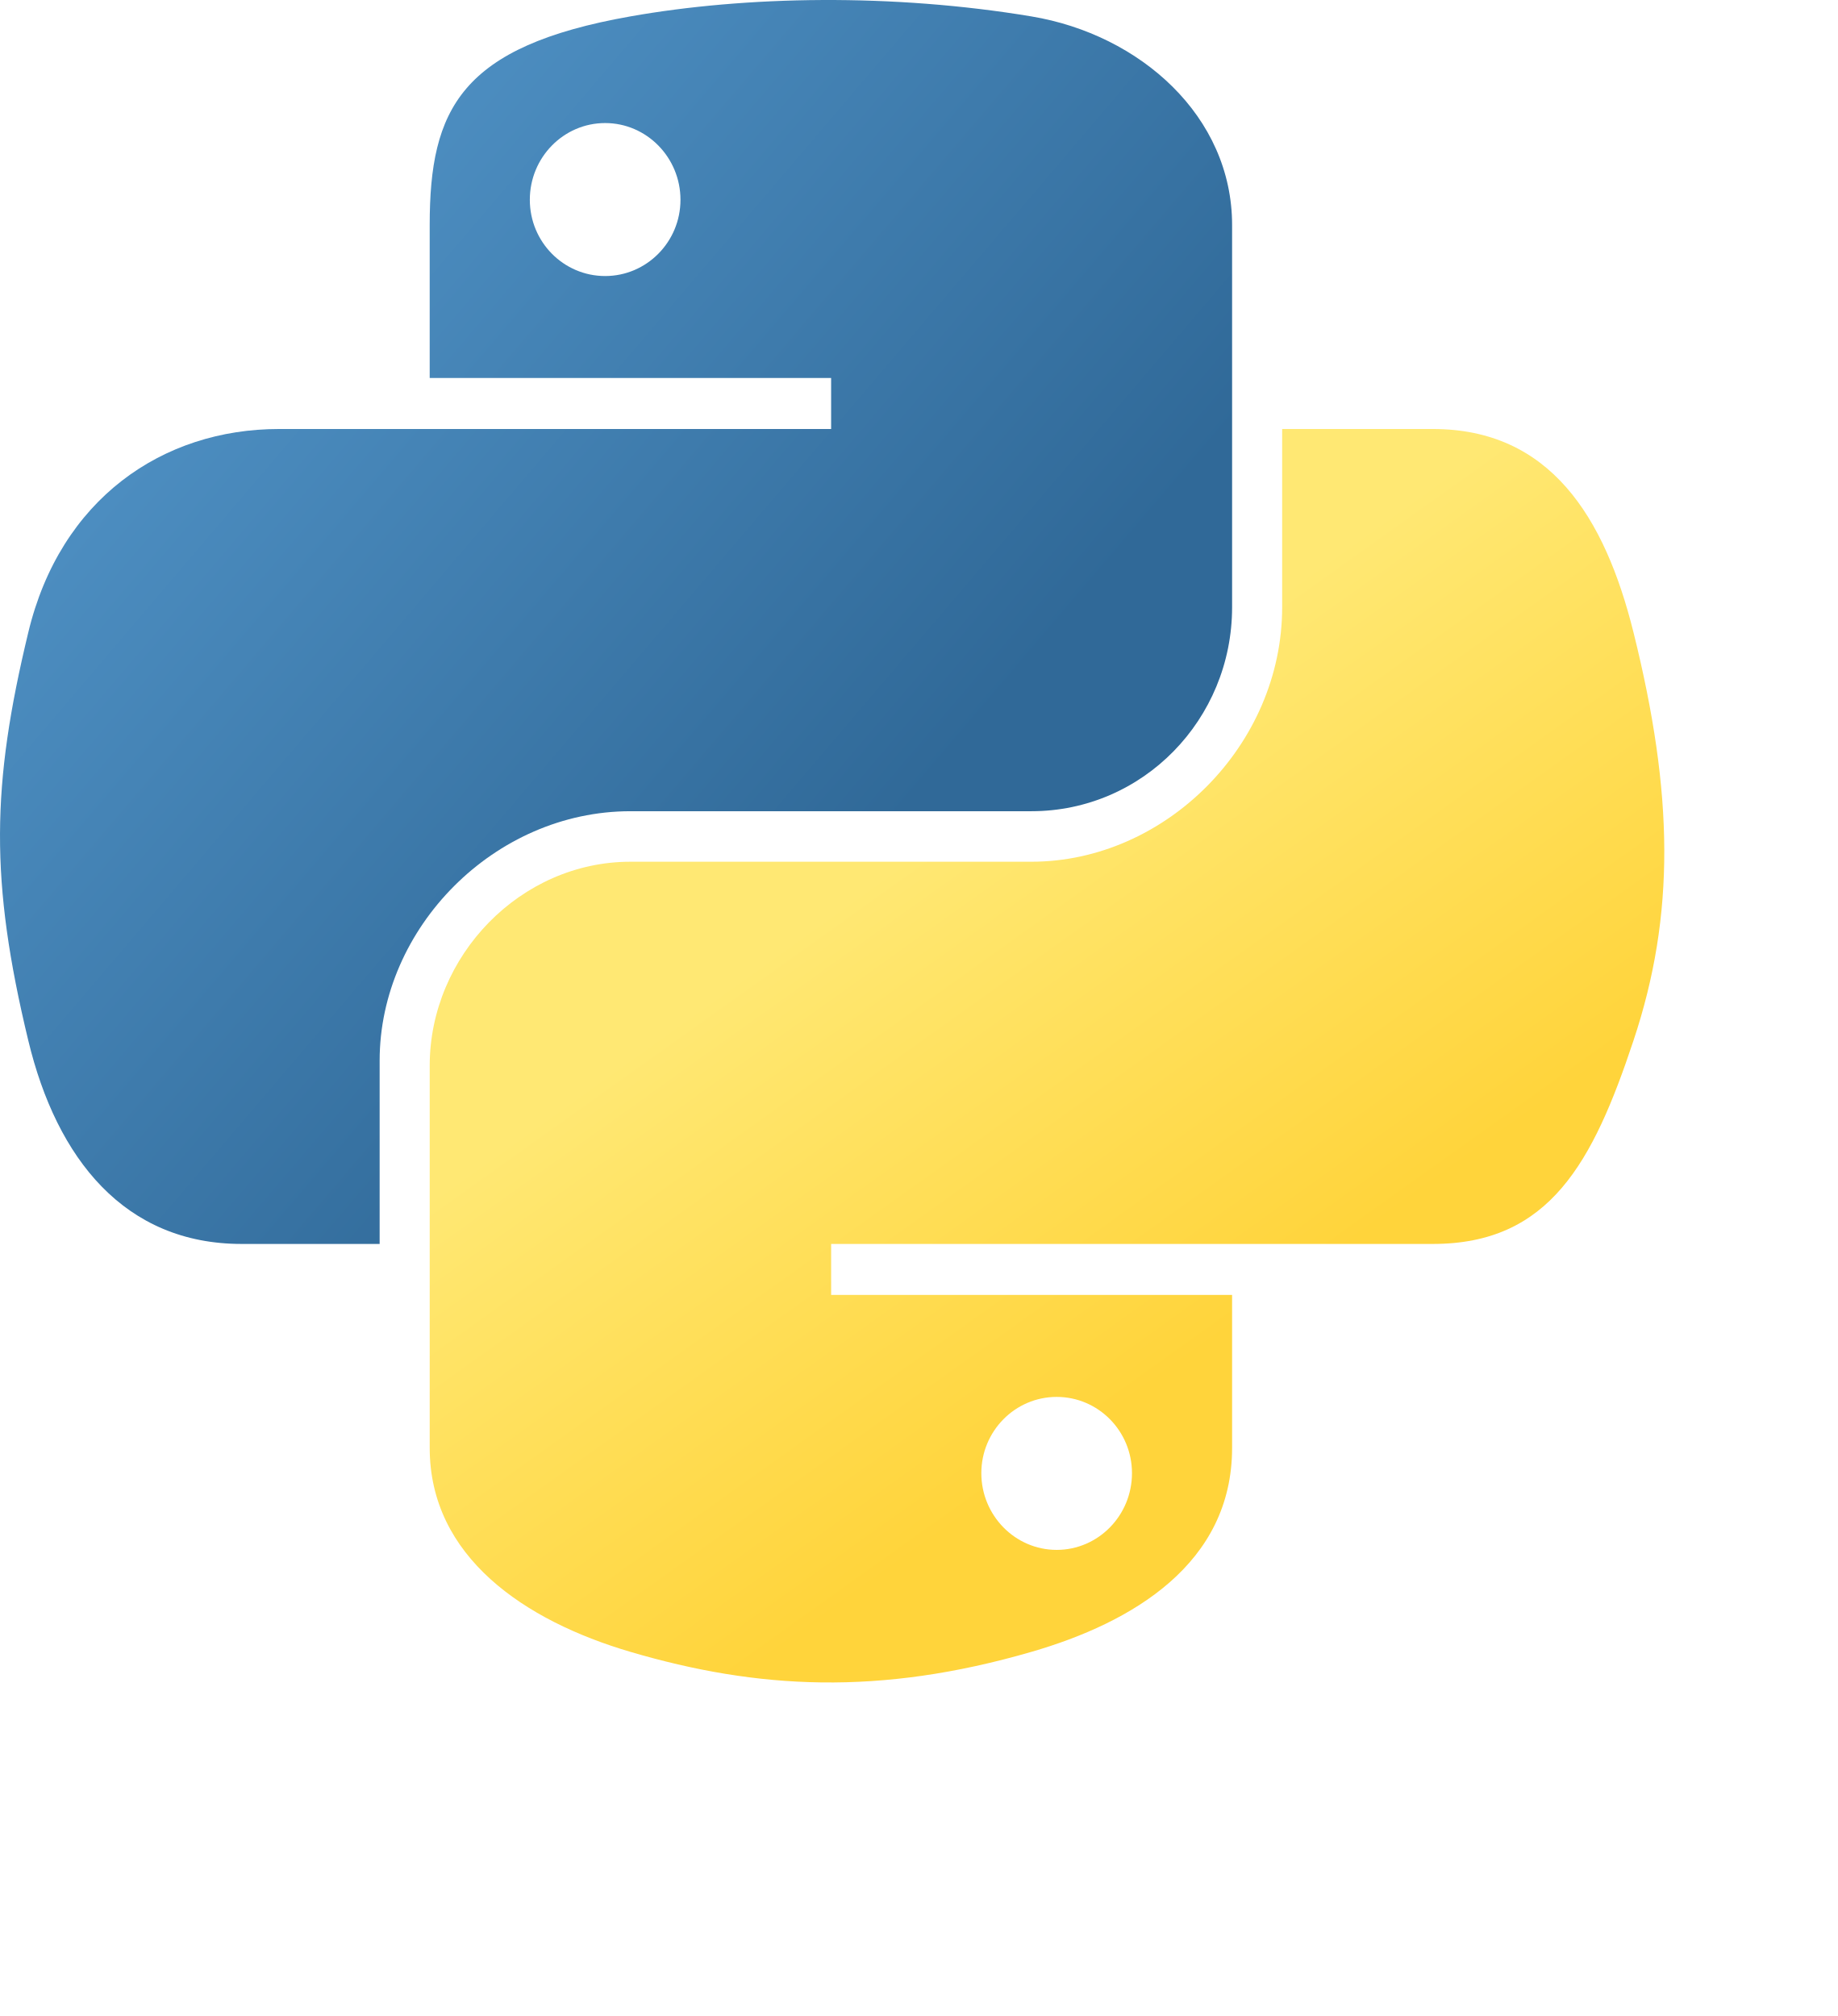
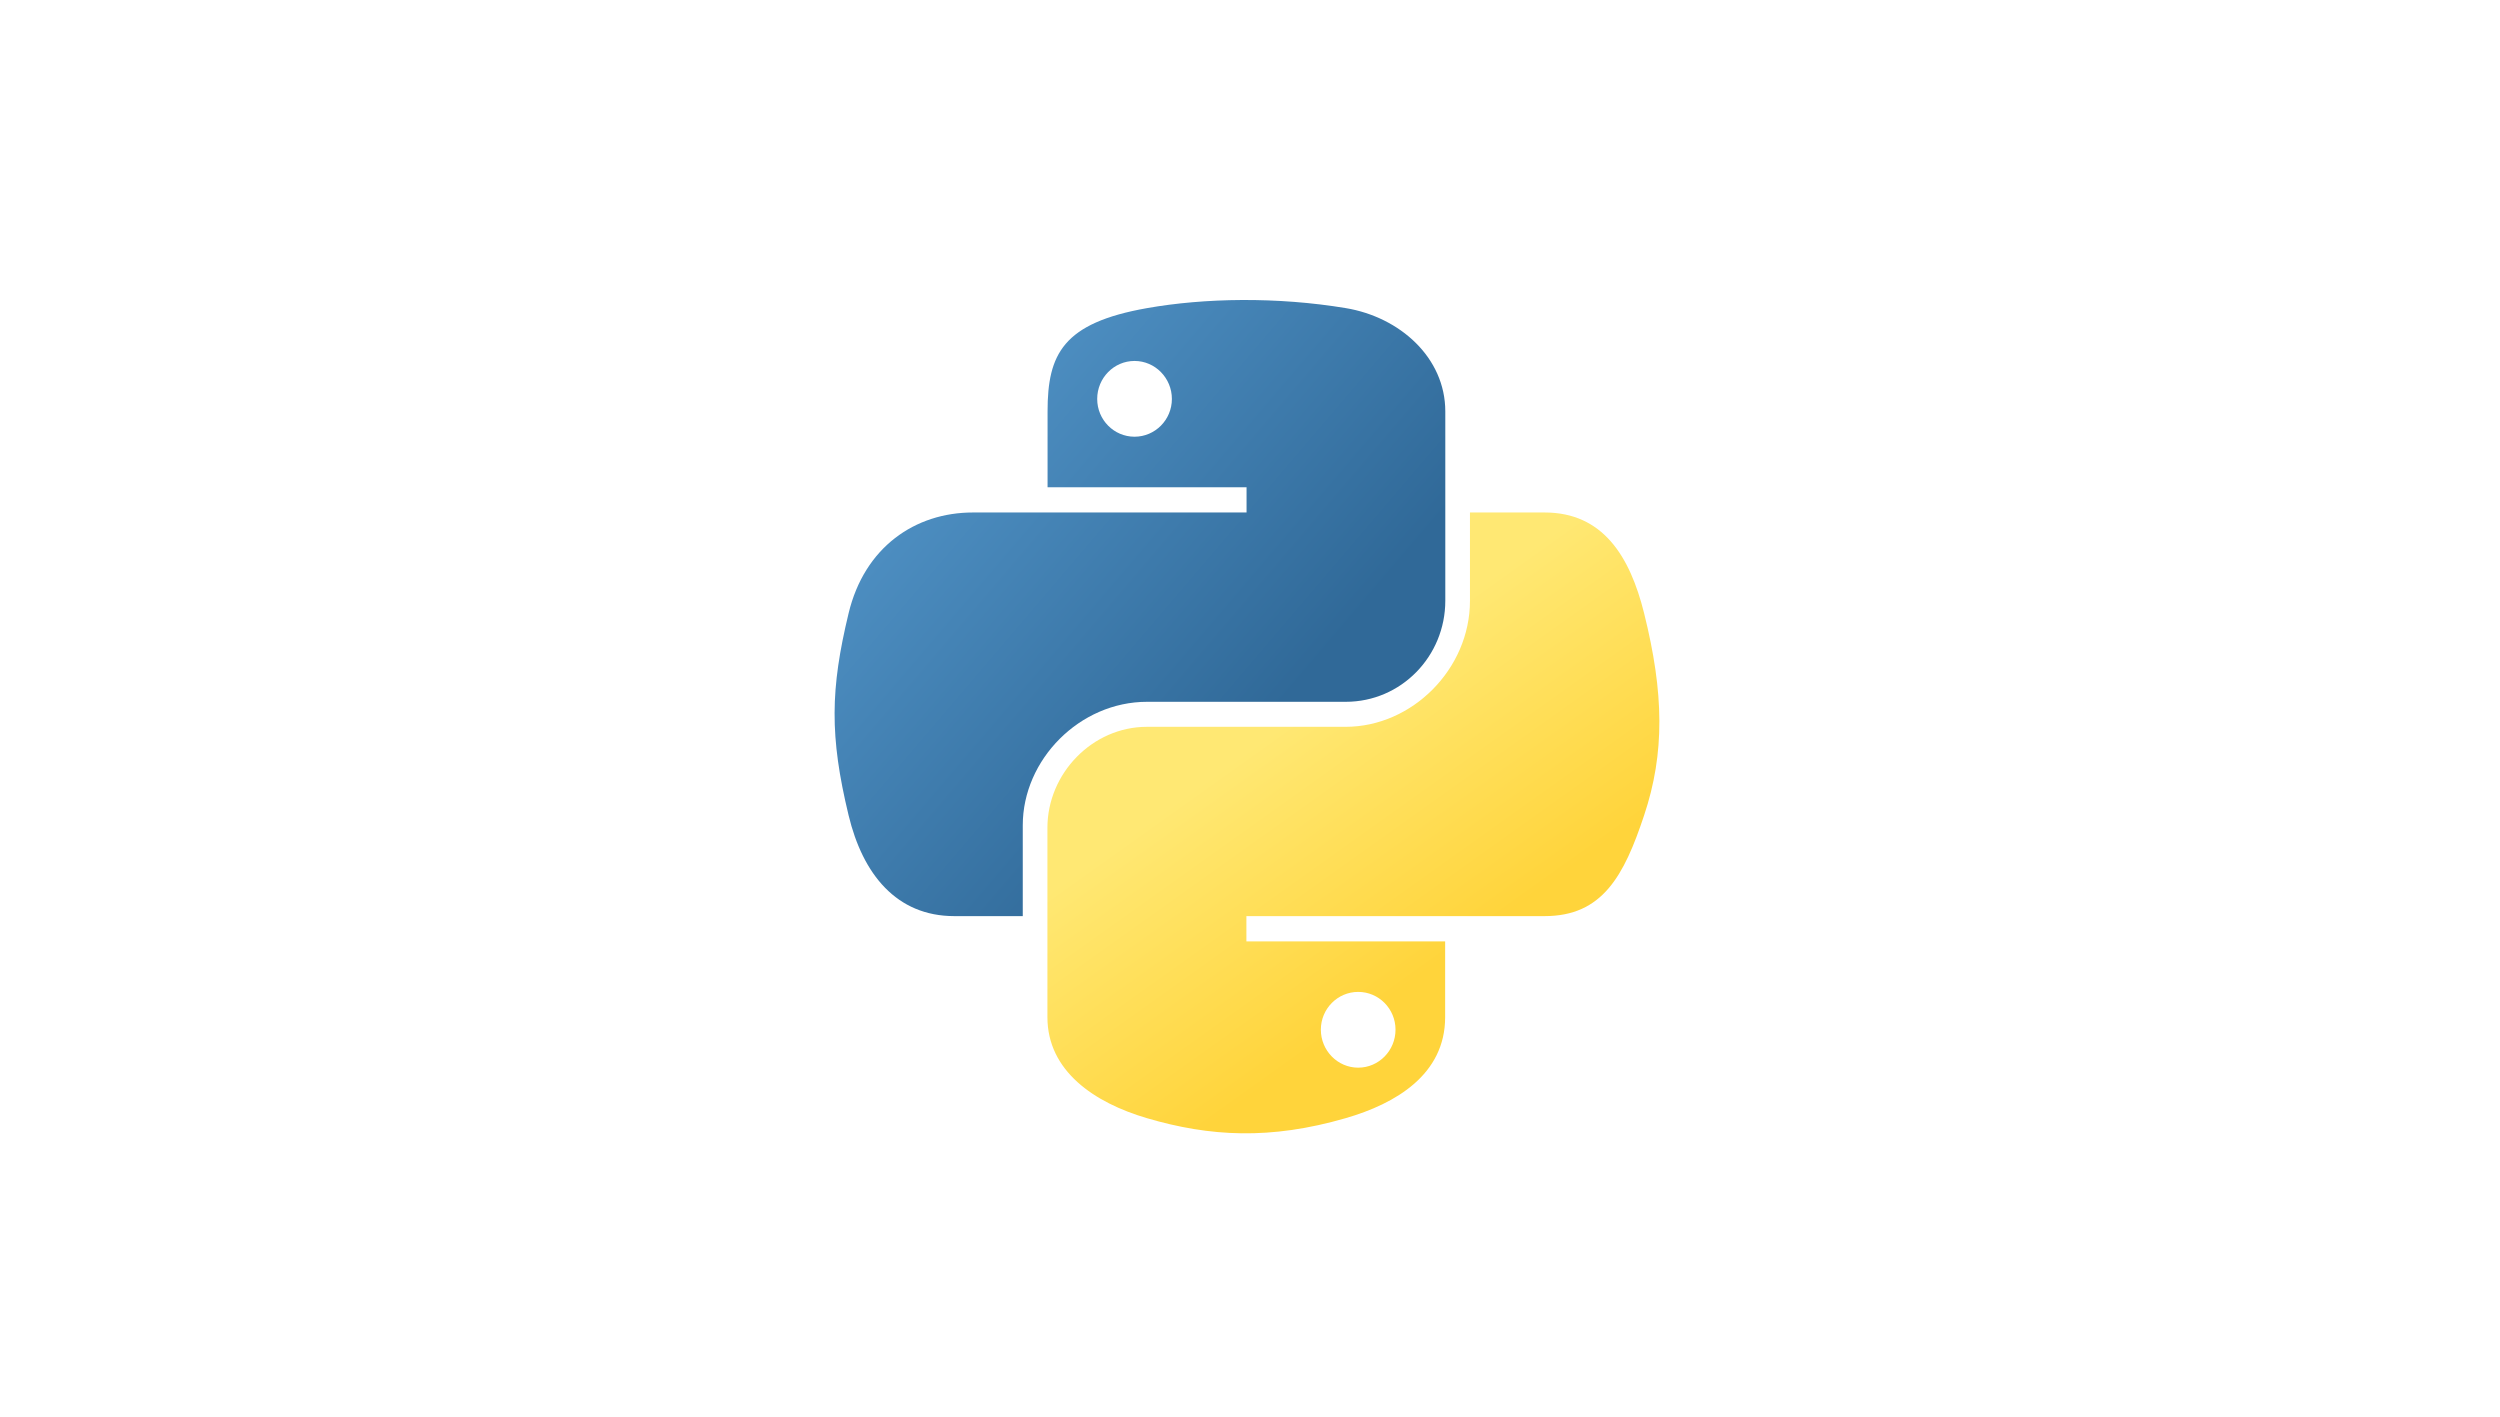
- <svg xmlns="http://www.w3.org/2000/svg" xmlns:xlink="http://www.w3.org/1999/xlink" version="1.0" id="svg2" width="92.07pt" height="101.001pt">
-   <defs id="defs4">
-     <linearGradient id="linearGradient2795">
-       <stop style="stop-color:#b8b8b8;stop-opacity:0.498;" offset="0" id="stop2797" />
-       <stop style="stop-color:#7f7f7f;stop-opacity:0;" offset="1" id="stop2799" />
+ <svg xmlns="http://www.w3.org/2000/svg" width="150" height="85" viewBox="0 0 150 85" fill="none">
+   <path d="M74.529 18C72.488 18.01 70.539 18.184 68.824 18.487C63.772 19.379 62.854 21.245 62.854 24.688V29.234H74.793V30.749H62.854H58.374C54.904 30.749 51.866 32.833 50.916 36.797C49.82 41.34 49.771 44.176 50.916 48.92C51.764 52.451 53.791 54.967 57.261 54.967H61.366V49.518C61.366 45.58 64.775 42.108 68.824 42.108H80.748C84.068 42.108 86.718 39.377 86.718 36.046V24.688C86.718 21.455 83.988 19.026 80.748 18.487C78.698 18.146 76.57 17.991 74.529 18ZM68.072 21.657C69.305 21.657 70.313 22.679 70.313 23.937C70.313 25.19 69.305 26.203 68.072 26.203C66.835 26.203 65.832 25.19 65.832 23.937C65.832 22.679 66.835 21.657 68.072 21.657Z" fill="url(#paint0_linear_4_364)" />
+   <path d="M88.198 30.749V36.046C88.198 40.153 84.713 43.609 80.739 43.609H68.815C65.548 43.609 62.845 46.402 62.845 49.67V61.029C62.845 64.262 65.659 66.163 68.815 67.09C72.594 68.201 76.218 68.401 80.739 67.09C83.745 66.221 86.709 64.471 86.709 61.029V56.483H74.784V54.967H86.709H92.678C96.148 54.967 97.441 52.549 98.647 48.92C99.894 45.183 99.841 41.59 98.647 36.797C97.79 33.346 96.152 30.749 92.678 30.749H88.198ZM81.491 59.514C82.728 59.514 83.731 60.527 83.731 61.78C83.731 63.037 82.728 64.06 81.491 64.06C80.258 64.06 79.251 63.037 79.251 61.78C79.251 60.527 80.258 59.514 81.491 59.514Z" fill="url(#paint1_linear_4_364)" />
+   <defs>
+     <linearGradient id="paint0_linear_4_364" x1="50.075" y1="18" x2="77.585" y2="41.462" gradientUnits="userSpaceOnUse">
+       <stop stop-color="#5A9FD4" />
+       <stop offset="1" stop-color="#306998" />
    </linearGradient>
-     <linearGradient id="linearGradient2787">
-       <stop style="stop-color:#7f7f7f;stop-opacity:0.5;" offset="0" id="stop2789" />
-       <stop style="stop-color:#7f7f7f;stop-opacity:0;" offset="1" id="stop2791" />
+     <linearGradient id="paint1_linear_4_364" x1="81.204" y1="61.397" x2="71.339" y2="47.562" gradientUnits="userSpaceOnUse">
+       <stop stop-color="#FFD43B" />
+       <stop offset="1" stop-color="#FFE873" />
    </linearGradient>
-     <linearGradient id="linearGradient3676">
-       <stop style="stop-color:#b2b2b2;stop-opacity:0.5;" offset="0" id="stop3678" />
-       <stop style="stop-color:#b3b3b3;stop-opacity:0;" offset="1" id="stop3680" />
-     </linearGradient>
-     <linearGradient id="linearGradient3236">
-       <stop style="stop-color:#f4f4f4;stop-opacity:1" offset="0" id="stop3244" />
-       <stop style="stop-color:white;stop-opacity:1" offset="1" id="stop3240" />
-     </linearGradient>
-     <linearGradient id="linearGradient4671">
-       <stop style="stop-color:#ffd43b;stop-opacity:1;" offset="0" id="stop4673" />
-       <stop style="stop-color:#ffe873;stop-opacity:1" offset="1" id="stop4675" />
-     </linearGradient>
-     <linearGradient id="linearGradient4689">
-       <stop style="stop-color:#5a9fd4;stop-opacity:1;" offset="0" id="stop4691" />
-       <stop style="stop-color:#306998;stop-opacity:1;" offset="1" id="stop4693" />
-     </linearGradient>
-     <linearGradient x1="224.24" y1="144.757" x2="-65.309" y2="144.757" id="linearGradient2987" xlink:href="#linearGradient4671" gradientUnits="userSpaceOnUse" gradientTransform="translate(100.2702,99.61116)" />
-     <linearGradient x1="172.942" y1="77.476" x2="26.67" y2="76.313" id="linearGradient2990" xlink:href="#linearGradient4689" gradientUnits="userSpaceOnUse" gradientTransform="translate(100.2702,99.61116)" />
-     <linearGradient xlink:href="#linearGradient4689" id="linearGradient2587" gradientUnits="userSpaceOnUse" gradientTransform="translate(100.2702,99.61116)" x1="172.942" y1="77.476" x2="26.67" y2="76.313" />
-     <linearGradient xlink:href="#linearGradient4671" id="linearGradient2589" gradientUnits="userSpaceOnUse" gradientTransform="translate(100.2702,99.61116)" x1="224.24" y1="144.757" x2="-65.309" y2="144.757" />
-     <linearGradient xlink:href="#linearGradient4689" id="linearGradient2248" gradientUnits="userSpaceOnUse" gradientTransform="translate(100.2702,99.61116)" x1="172.942" y1="77.476" x2="26.67" y2="76.313" />
-     <linearGradient xlink:href="#linearGradient4671" id="linearGradient2250" gradientUnits="userSpaceOnUse" gradientTransform="translate(100.2702,99.61116)" x1="224.24" y1="144.757" x2="-65.309" y2="144.757" />
-     <linearGradient xlink:href="#linearGradient4671" id="linearGradient2255" gradientUnits="userSpaceOnUse" gradientTransform="matrix(0.562541,0,0,0.567972,-11.5974,-7.60954)" x1="224.24" y1="144.757" x2="-65.309" y2="144.757" />
-     <linearGradient xlink:href="#linearGradient4689" id="linearGradient2258" gradientUnits="userSpaceOnUse" gradientTransform="matrix(0.562541,0,0,0.567972,-11.5974,-7.60954)" x1="172.942" y1="76.176" x2="26.67" y2="76.313" />
-     <radialGradient xlink:href="#linearGradient2795" id="radialGradient2801" cx="61.519" cy="132.286" fx="61.519" fy="132.286" r="29.037" gradientTransform="matrix(1,0,0,0.177966,0,108.7434)" gradientUnits="userSpaceOnUse" />
-     <linearGradient xlink:href="#linearGradient4671" id="linearGradient1475" gradientUnits="userSpaceOnUse" gradientTransform="matrix(0.562541,0,0,0.567972,-14.99112,-11.70237)" x1="150.961" y1="192.352" x2="112.031" y2="137.273" />
-     <linearGradient xlink:href="#linearGradient4689" id="linearGradient1478" gradientUnits="userSpaceOnUse" gradientTransform="matrix(0.562541,0,0,0.567972,-14.99112,-11.70237)" x1="26.649" y1="20.604" x2="135.665" y2="114.398" />
-     <radialGradient xlink:href="#linearGradient2795" id="radialGradient1480" gradientUnits="userSpaceOnUse" gradientTransform="matrix(1.7490565e-8,-0.239947,1.054668,3.7915457e-7,-83.7008,142.462)" cx="61.519" cy="132.286" fx="61.519" fy="132.286" r="29.037" />
  </defs>
-   <path style="fill:url(#linearGradient1478);fill-opacity:1" d="M 54.919,9.1927389e-4 C 50.335,0.022 45.958,0.413 42.106,1.095 30.76,3.099 28.7,7.295 28.7,15.032 v 10.219 h 26.812 v 3.406 h -26.812 -10.062 c -7.792,0 -14.616,4.684 -16.75,13.594 -2.462,10.213 -2.571,16.586 0,27.25 1.906,7.938 6.458,13.594 14.25,13.594 h 9.219 v -12.25 c 0,-8.85 7.657,-16.656 16.75,-16.656 h 26.781 c 7.455,0 13.406,-6.138 13.406,-13.625 v -25.531 c 0,-7.266 -6.13,-12.725 -13.406,-13.937 C 64.282,0.328 59.502,-0.02 54.919,9.1927389e-4 Z m -14.5,8.219 c 2.77,0 5.031,2.299 5.031,5.125 -2e-6,2.816 -2.262,5.094 -5.031,5.094 -2.779,-1e-6 -5.031,-2.277 -5.031,-5.094 -10e-7,-2.826 2.252,-5.125 5.031,-5.125 z" id="path1948" />
-   <path style="fill:url(#linearGradient1475);fill-opacity:1" d="m 85.638,28.657 v 11.906 c 0,9.231 -7.826,17 -16.75,17 h -26.781 c -7.336,0 -13.406,6.278 -13.406,13.625 v 25.531 c 0,7.266 6.319,11.54 13.406,13.625 8.487,2.496 16.626,2.947 26.781,0 6.75,-1.954 13.406,-5.888 13.406,-13.625 V 86.501 h -26.781 v -3.406 h 26.781 13.406 c 7.792,0 10.696,-5.435 13.406,-13.594 2.799,-8.399 2.68,-16.476 0,-27.25 -1.926,-7.757 -5.604,-13.594 -13.406,-13.594 z m -15.062,64.656 c 2.779,3e-6 5.031,2.277 5.031,5.094 -2e-6,2.826 -2.252,5.125 -5.031,5.125 -2.77,0 -5.031,-2.299 -5.031,-5.125 2e-6,-2.816 2.262,-5.094 5.031,-5.094 z" id="path1950" />
</svg>
